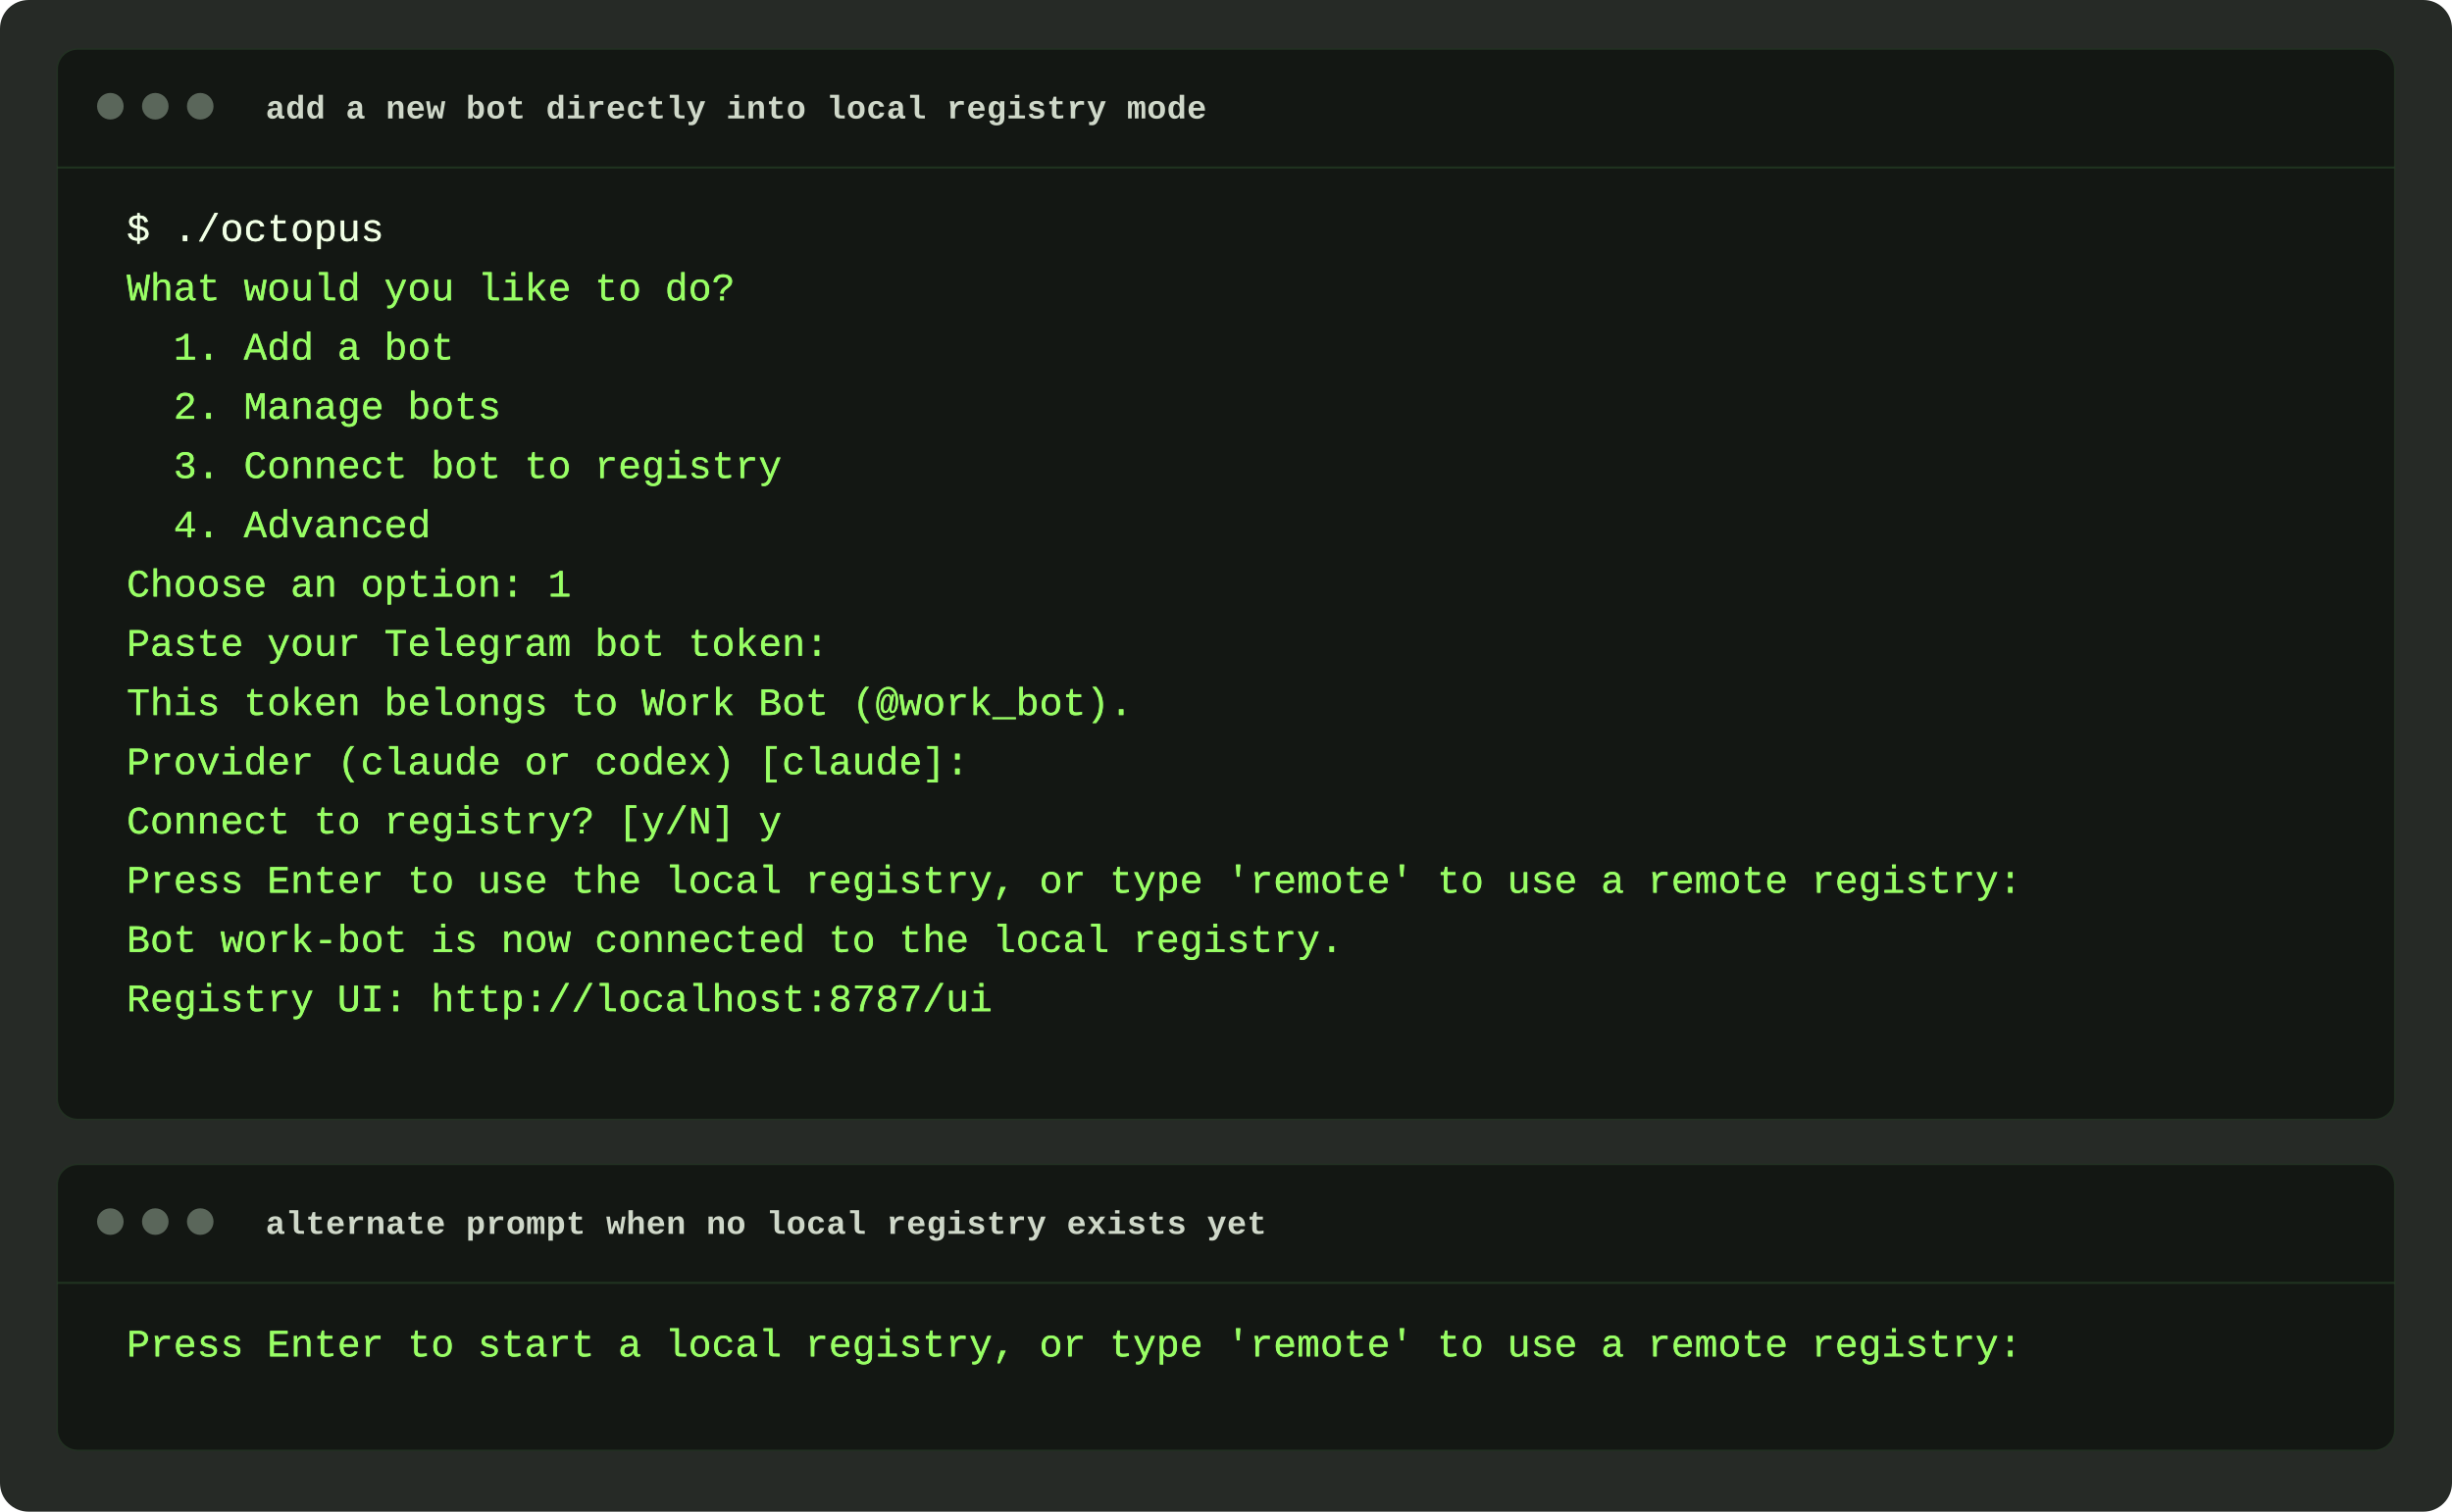
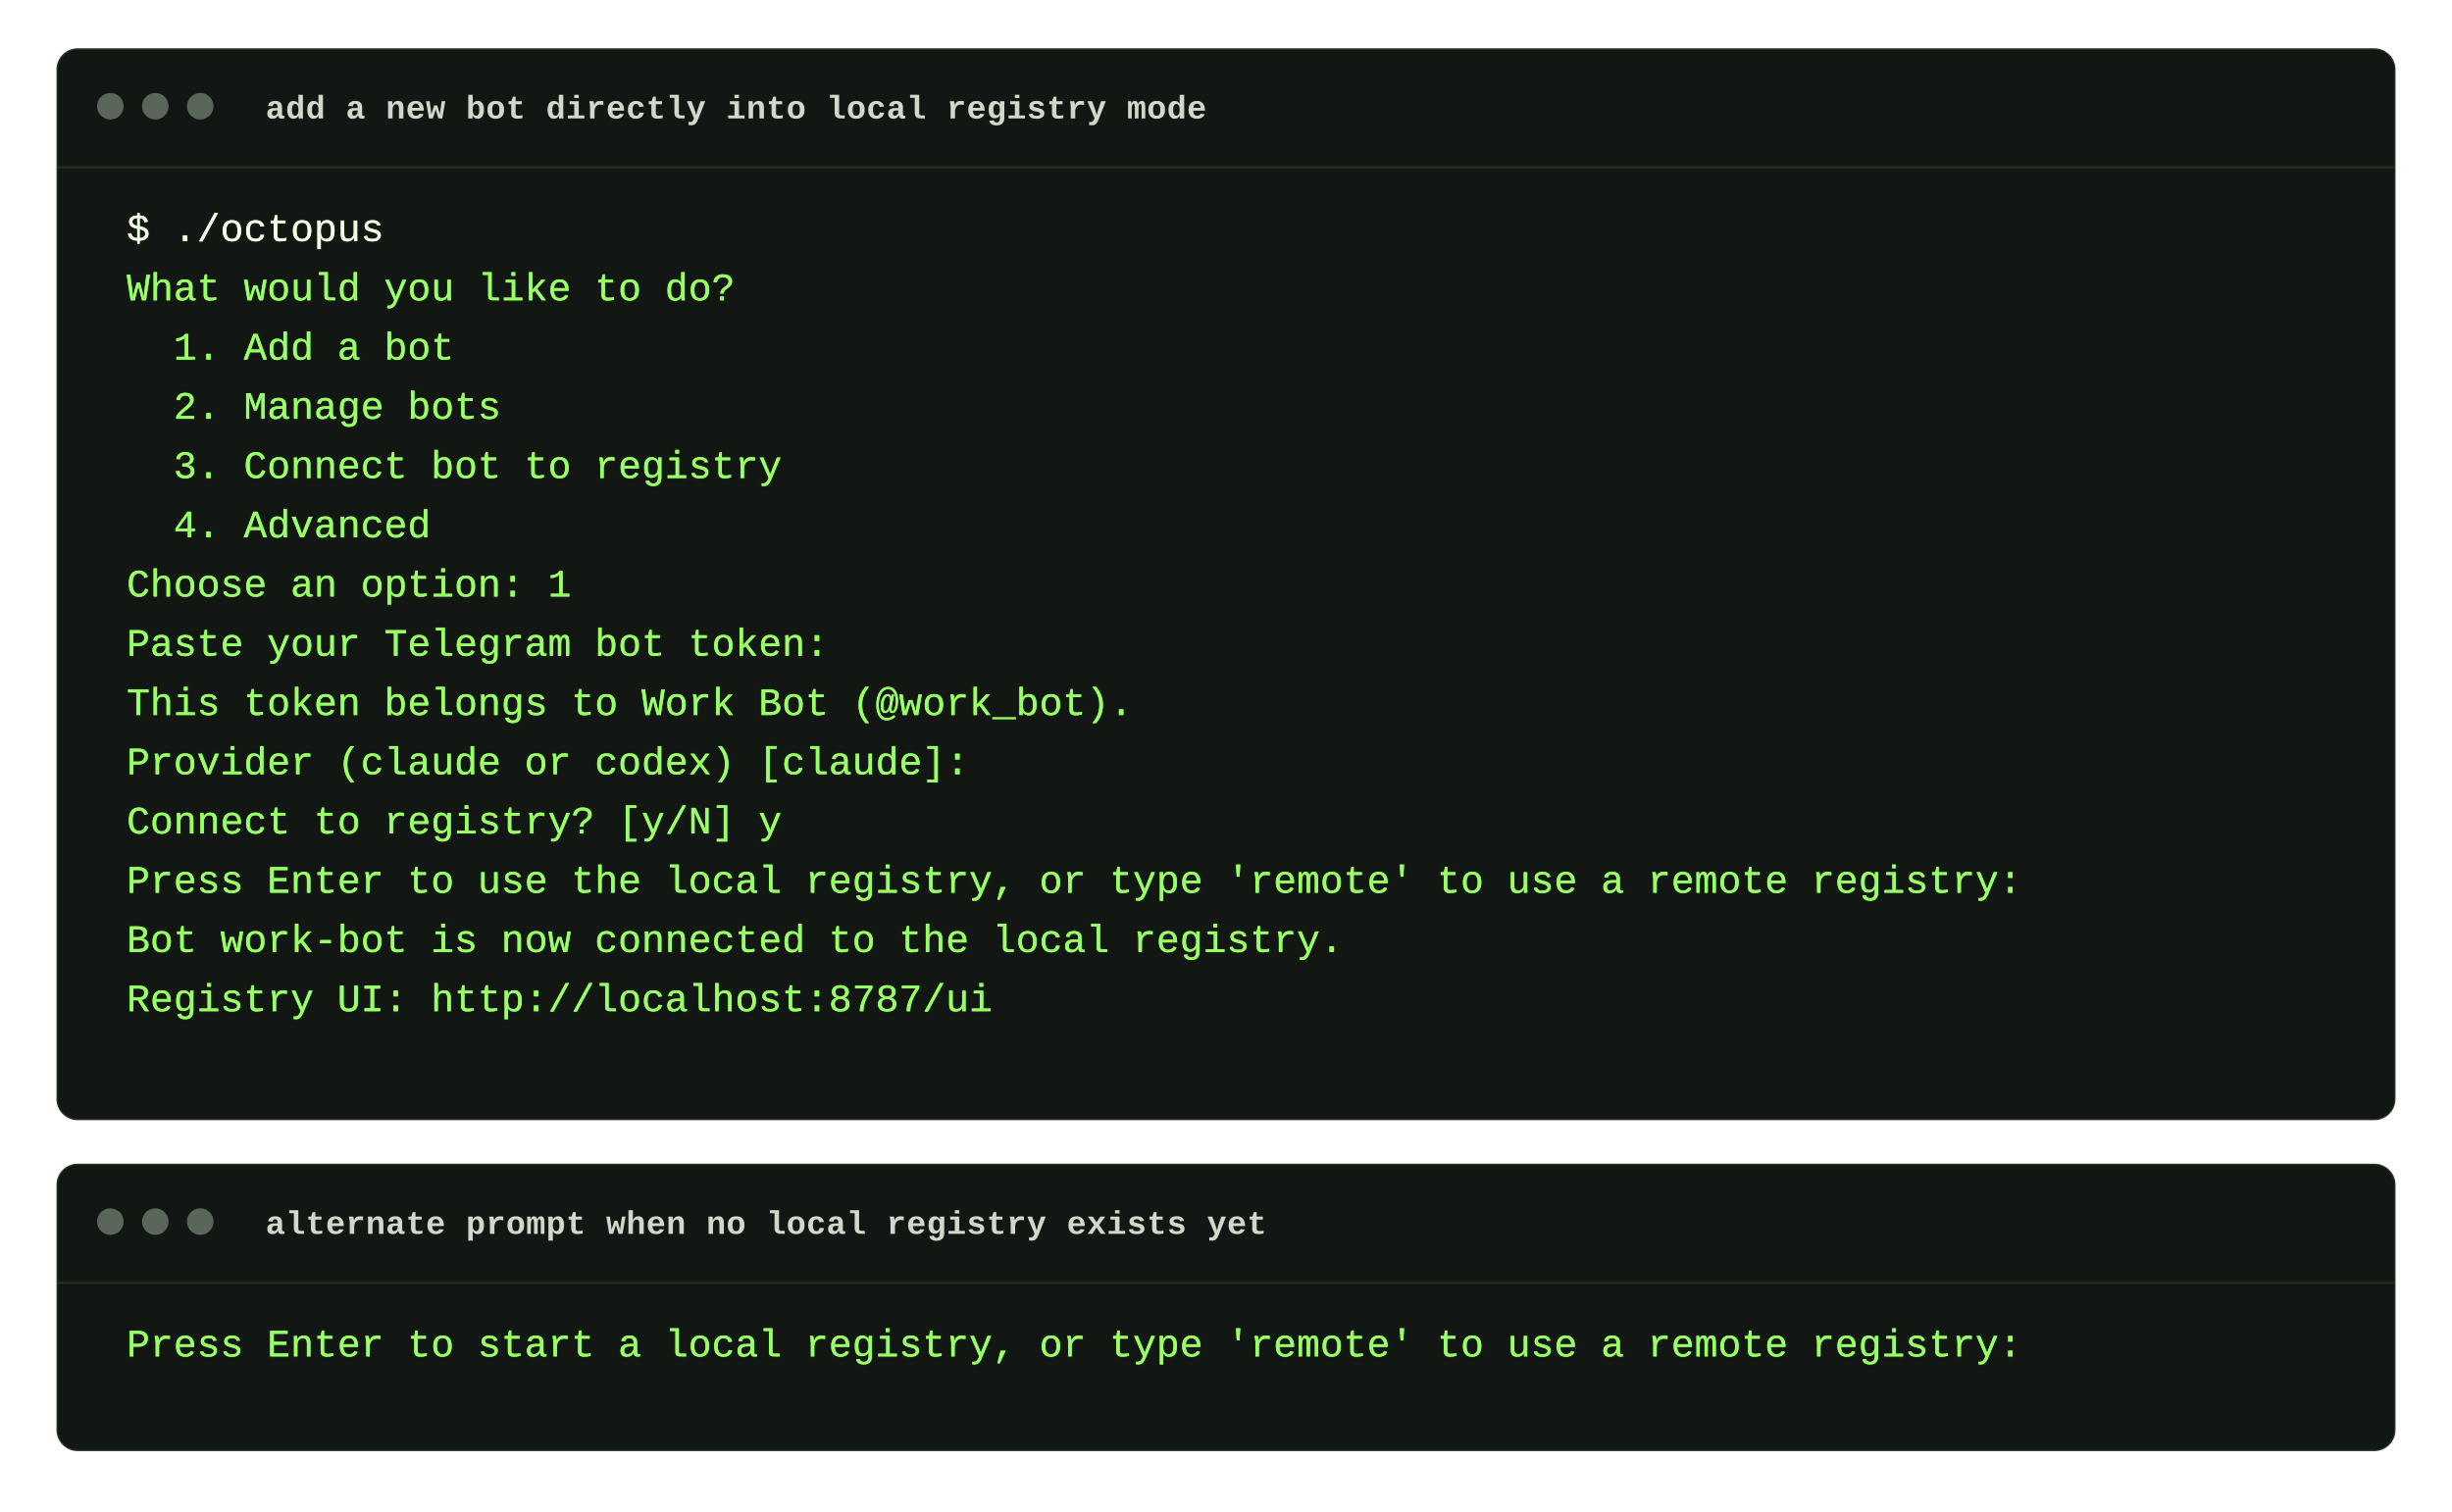
<svg xmlns="http://www.w3.org/2000/svg" width="1200" height="740" viewBox="0 0 1200 740" role="img" aria-labelledby="title desc">
  <style>
-     .bg { fill: #262a26; }
    .panel { fill: #131713; stroke: #223122; stroke-width: 0.7; }
    .rule { stroke: #274227; stroke-width: 1; opacity: 0.65; }
    .dot { fill: #5a665a; }
    .label { fill: #cfd8c9; font: 600 16px "IBM Plex Mono", "SFMono-Regular", Menlo, Monaco, Consolas, "Liberation Mono", monospace; letter-spacing: 0.2px; }
    .line { fill: #98ff64; font: 19px "IBM Plex Mono", "SFMono-Regular", Menlo, Monaco, Consolas, "Liberation Mono", monospace; letter-spacing: 0.05px; }
    .glow-copy { opacity: 0.42; filter: url(#crt-glow); }
    .prompt { fill: #f1ffe6; }
  </style>
  <defs>
    <filter id="crt-glow" x="-20%" y="-20%" width="140%" height="140%">
      <feGaussianBlur stdDeviation="0.6" result="blur" />
      <feColorMatrix in="blur" type="matrix" values="0 0 0 0 0.55 0 0 0 0 1 0 0 0 0 0.35 0 0 0 0.45 0" result="glow" />
      <feMerge>
        <feMergeNode in="glow" />
      </feMerge>
    </filter>
  </defs>
-   <rect class="bg" x="0" y="0" width="1200" height="740" rx="14" />
  <g transform="translate(28 24)">
    <rect class="panel" x="0" y="0" width="1144" height="524" rx="10" />
    <circle class="dot" cx="26" cy="28" r="6.5" />
    <circle class="dot" cx="48" cy="28" r="6.5" />
    <circle class="dot" cx="70" cy="28" r="6.5" />
    <text class="label" x="102" y="34">add a new bot directly into local registry mode</text>
    <line class="rule" x1="0" y1="58" x2="1144" y2="58" />
    <g id="copy-add-bot-local">
      <text class="line" xml:space="preserve">
        <tspan class="prompt" x="34" y="94">$ ./octopus</tspan>
        <tspan x="34" dy="29">What would you like to do?</tspan>
        <tspan x="34" dy="29">  1. Add a bot</tspan>
        <tspan x="34" dy="29">  2. Manage bots</tspan>
        <tspan x="34" dy="29">  3. Connect bot to registry</tspan>
        <tspan x="34" dy="29">  4. Advanced</tspan>
        <tspan x="34" dy="29">Choose an option: 1</tspan>
        <tspan x="34" dy="29" />
        <tspan x="34" dy="29">Paste your Telegram bot token:</tspan>
        <tspan x="34" dy="29">This token belongs to Work Bot (@work_bot).</tspan>
        <tspan x="34" dy="29">Provider (claude or codex) [claude]:</tspan>
        <tspan x="34" dy="29">Connect to registry? [y/N] y</tspan>
        <tspan x="34" dy="29">Press Enter to use the local registry, or type 'remote' to use a remote registry:</tspan>
        <tspan x="34" dy="29">Bot work-bot is now connected to the local registry.</tspan>
        <tspan x="34" dy="29">Registry UI: http://localhost:8787/ui</tspan>
      </text>
    </g>
    <use href="#copy-add-bot-local" class="glow-copy" />
    <use href="#copy-add-bot-local" />
    <rect class="panel" x="0" y="546" width="1144" height="140" rx="10" />
    <circle class="dot" cx="26" cy="574" r="6.5" />
    <circle class="dot" cx="48" cy="574" r="6.5" />
    <circle class="dot" cx="70" cy="574" r="6.5" />
    <text class="label" x="102" y="580">alternate prompt when no local registry exists yet</text>
    <line class="rule" x1="0" y1="604" x2="1144" y2="604" />
    <g id="copy-add-bot-local-alt">
      <text class="line" xml:space="preserve">
        <tspan x="34" y="640">Press Enter to start a local registry, or type 'remote' to use a remote registry:</tspan>
      </text>
    </g>
    <use href="#copy-add-bot-local-alt" class="glow-copy" />
    <use href="#copy-add-bot-local-alt" />
  </g>
</svg>
